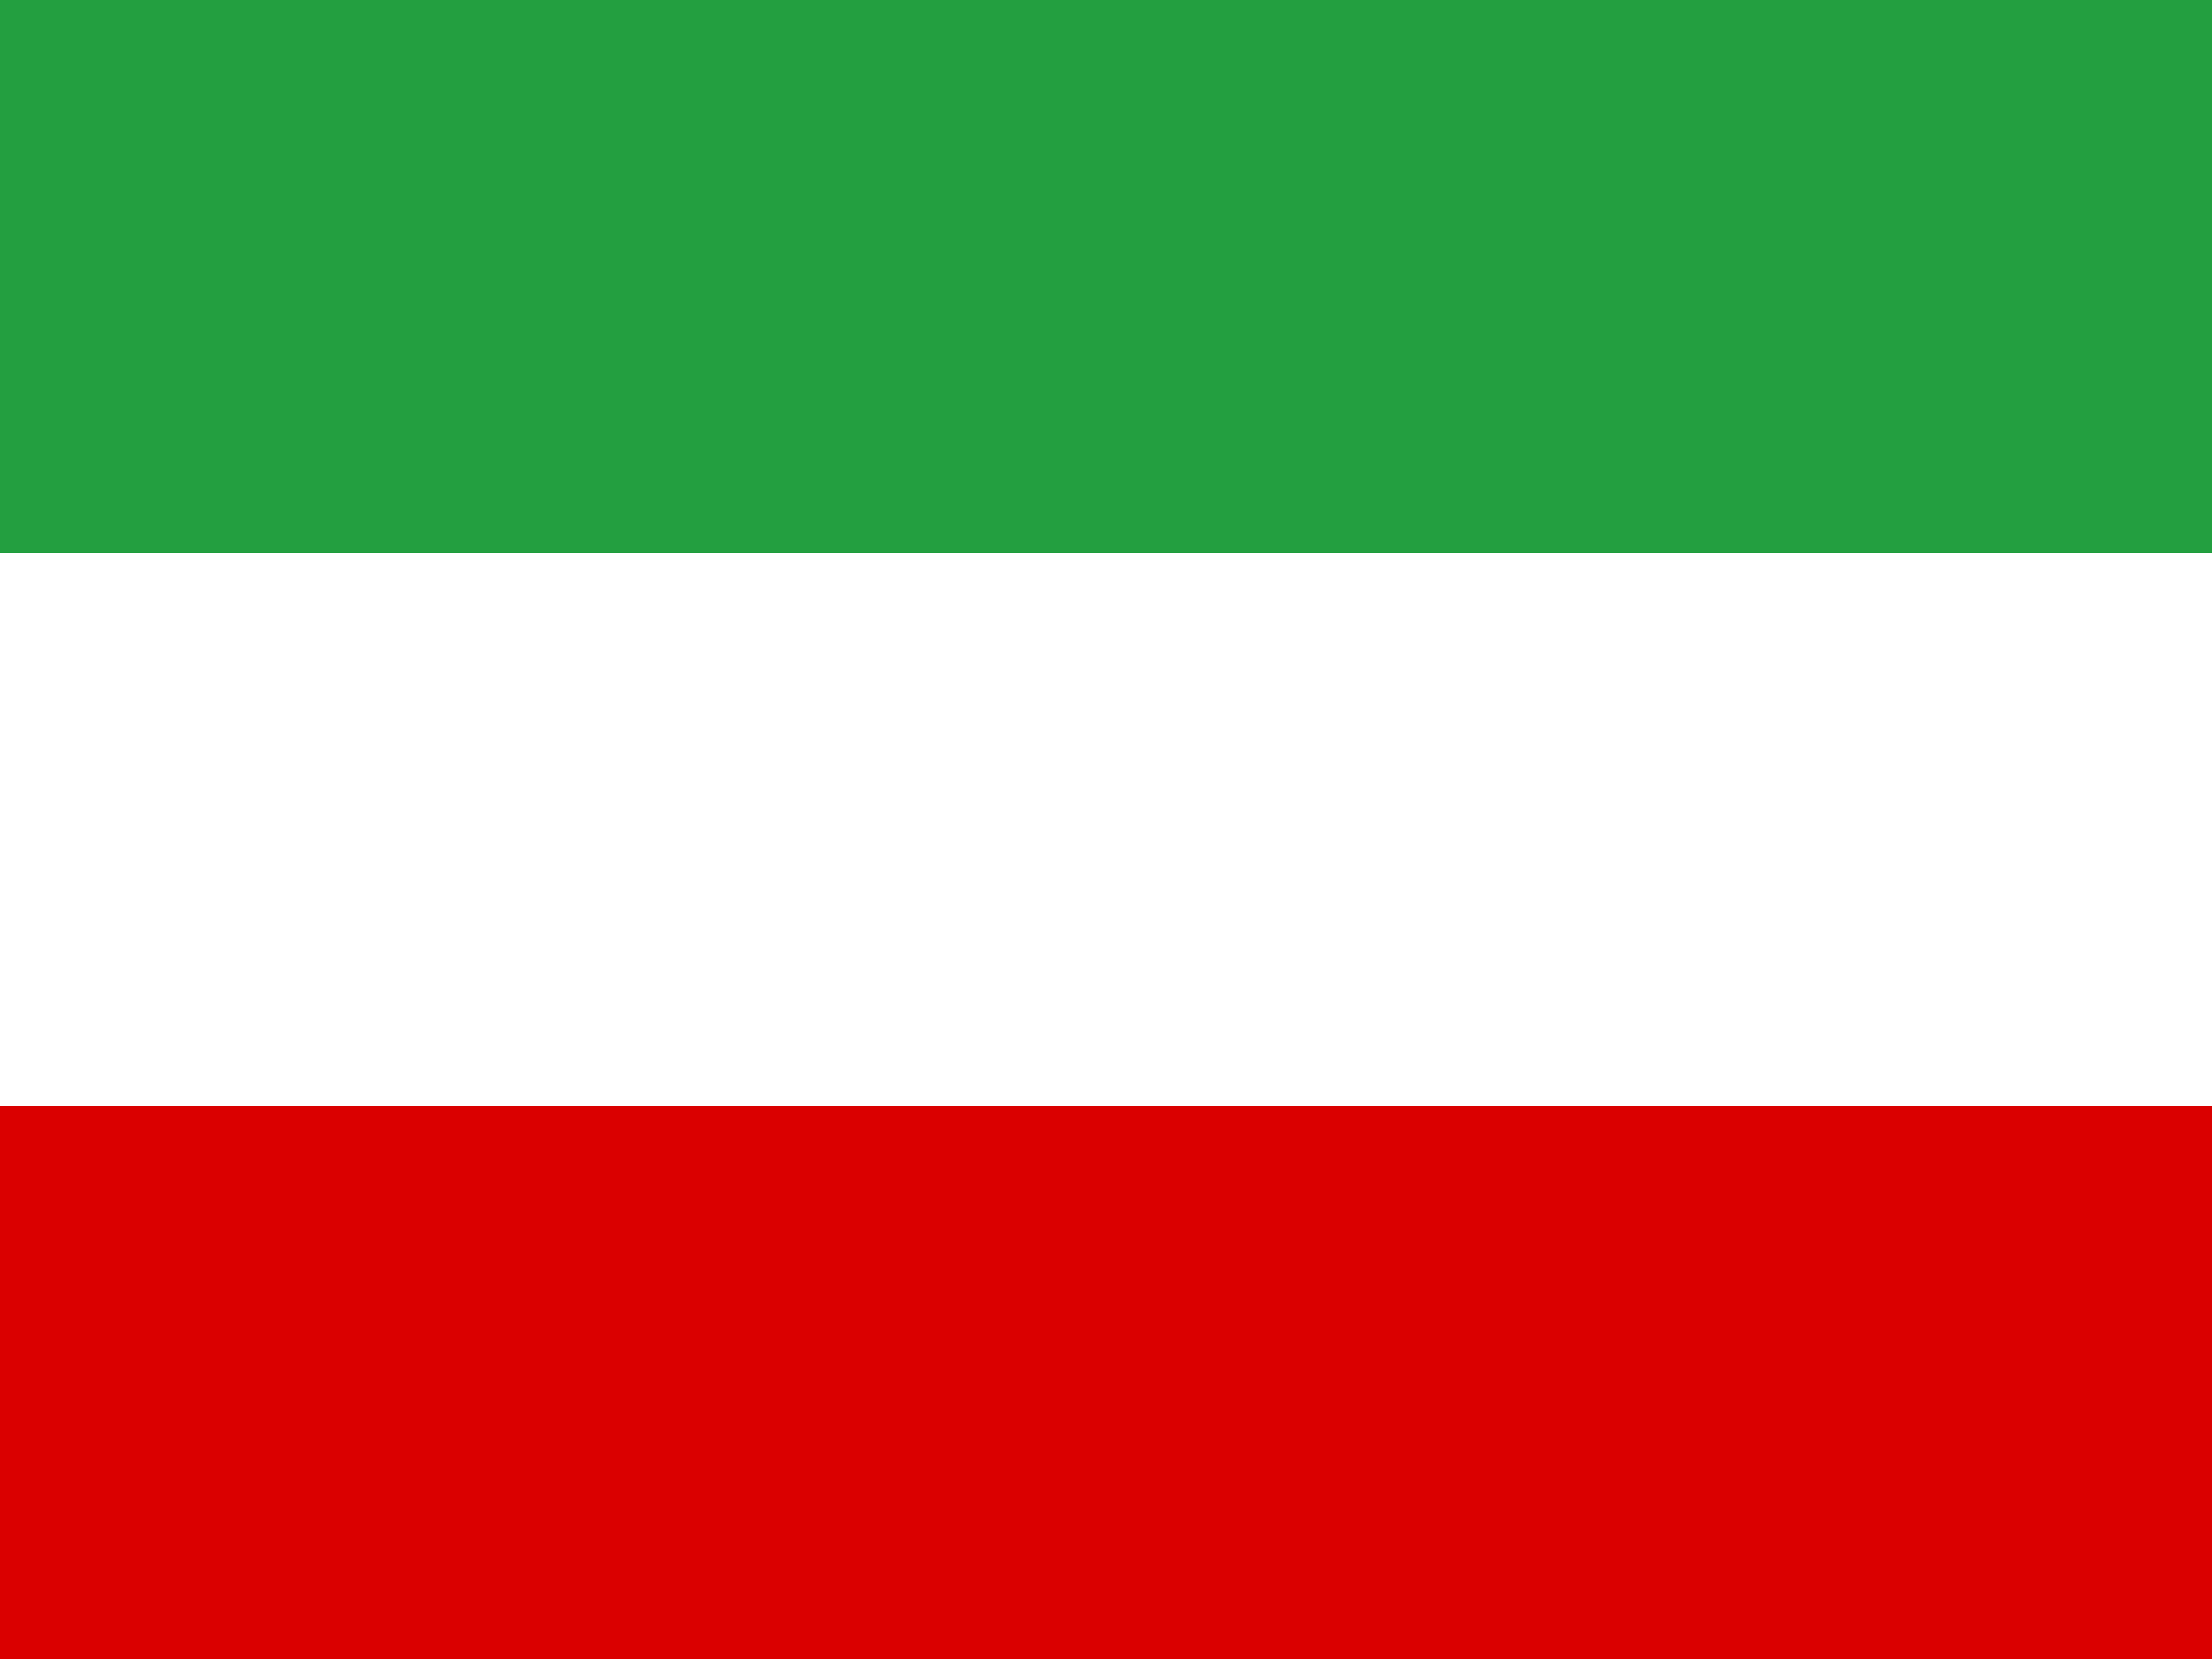
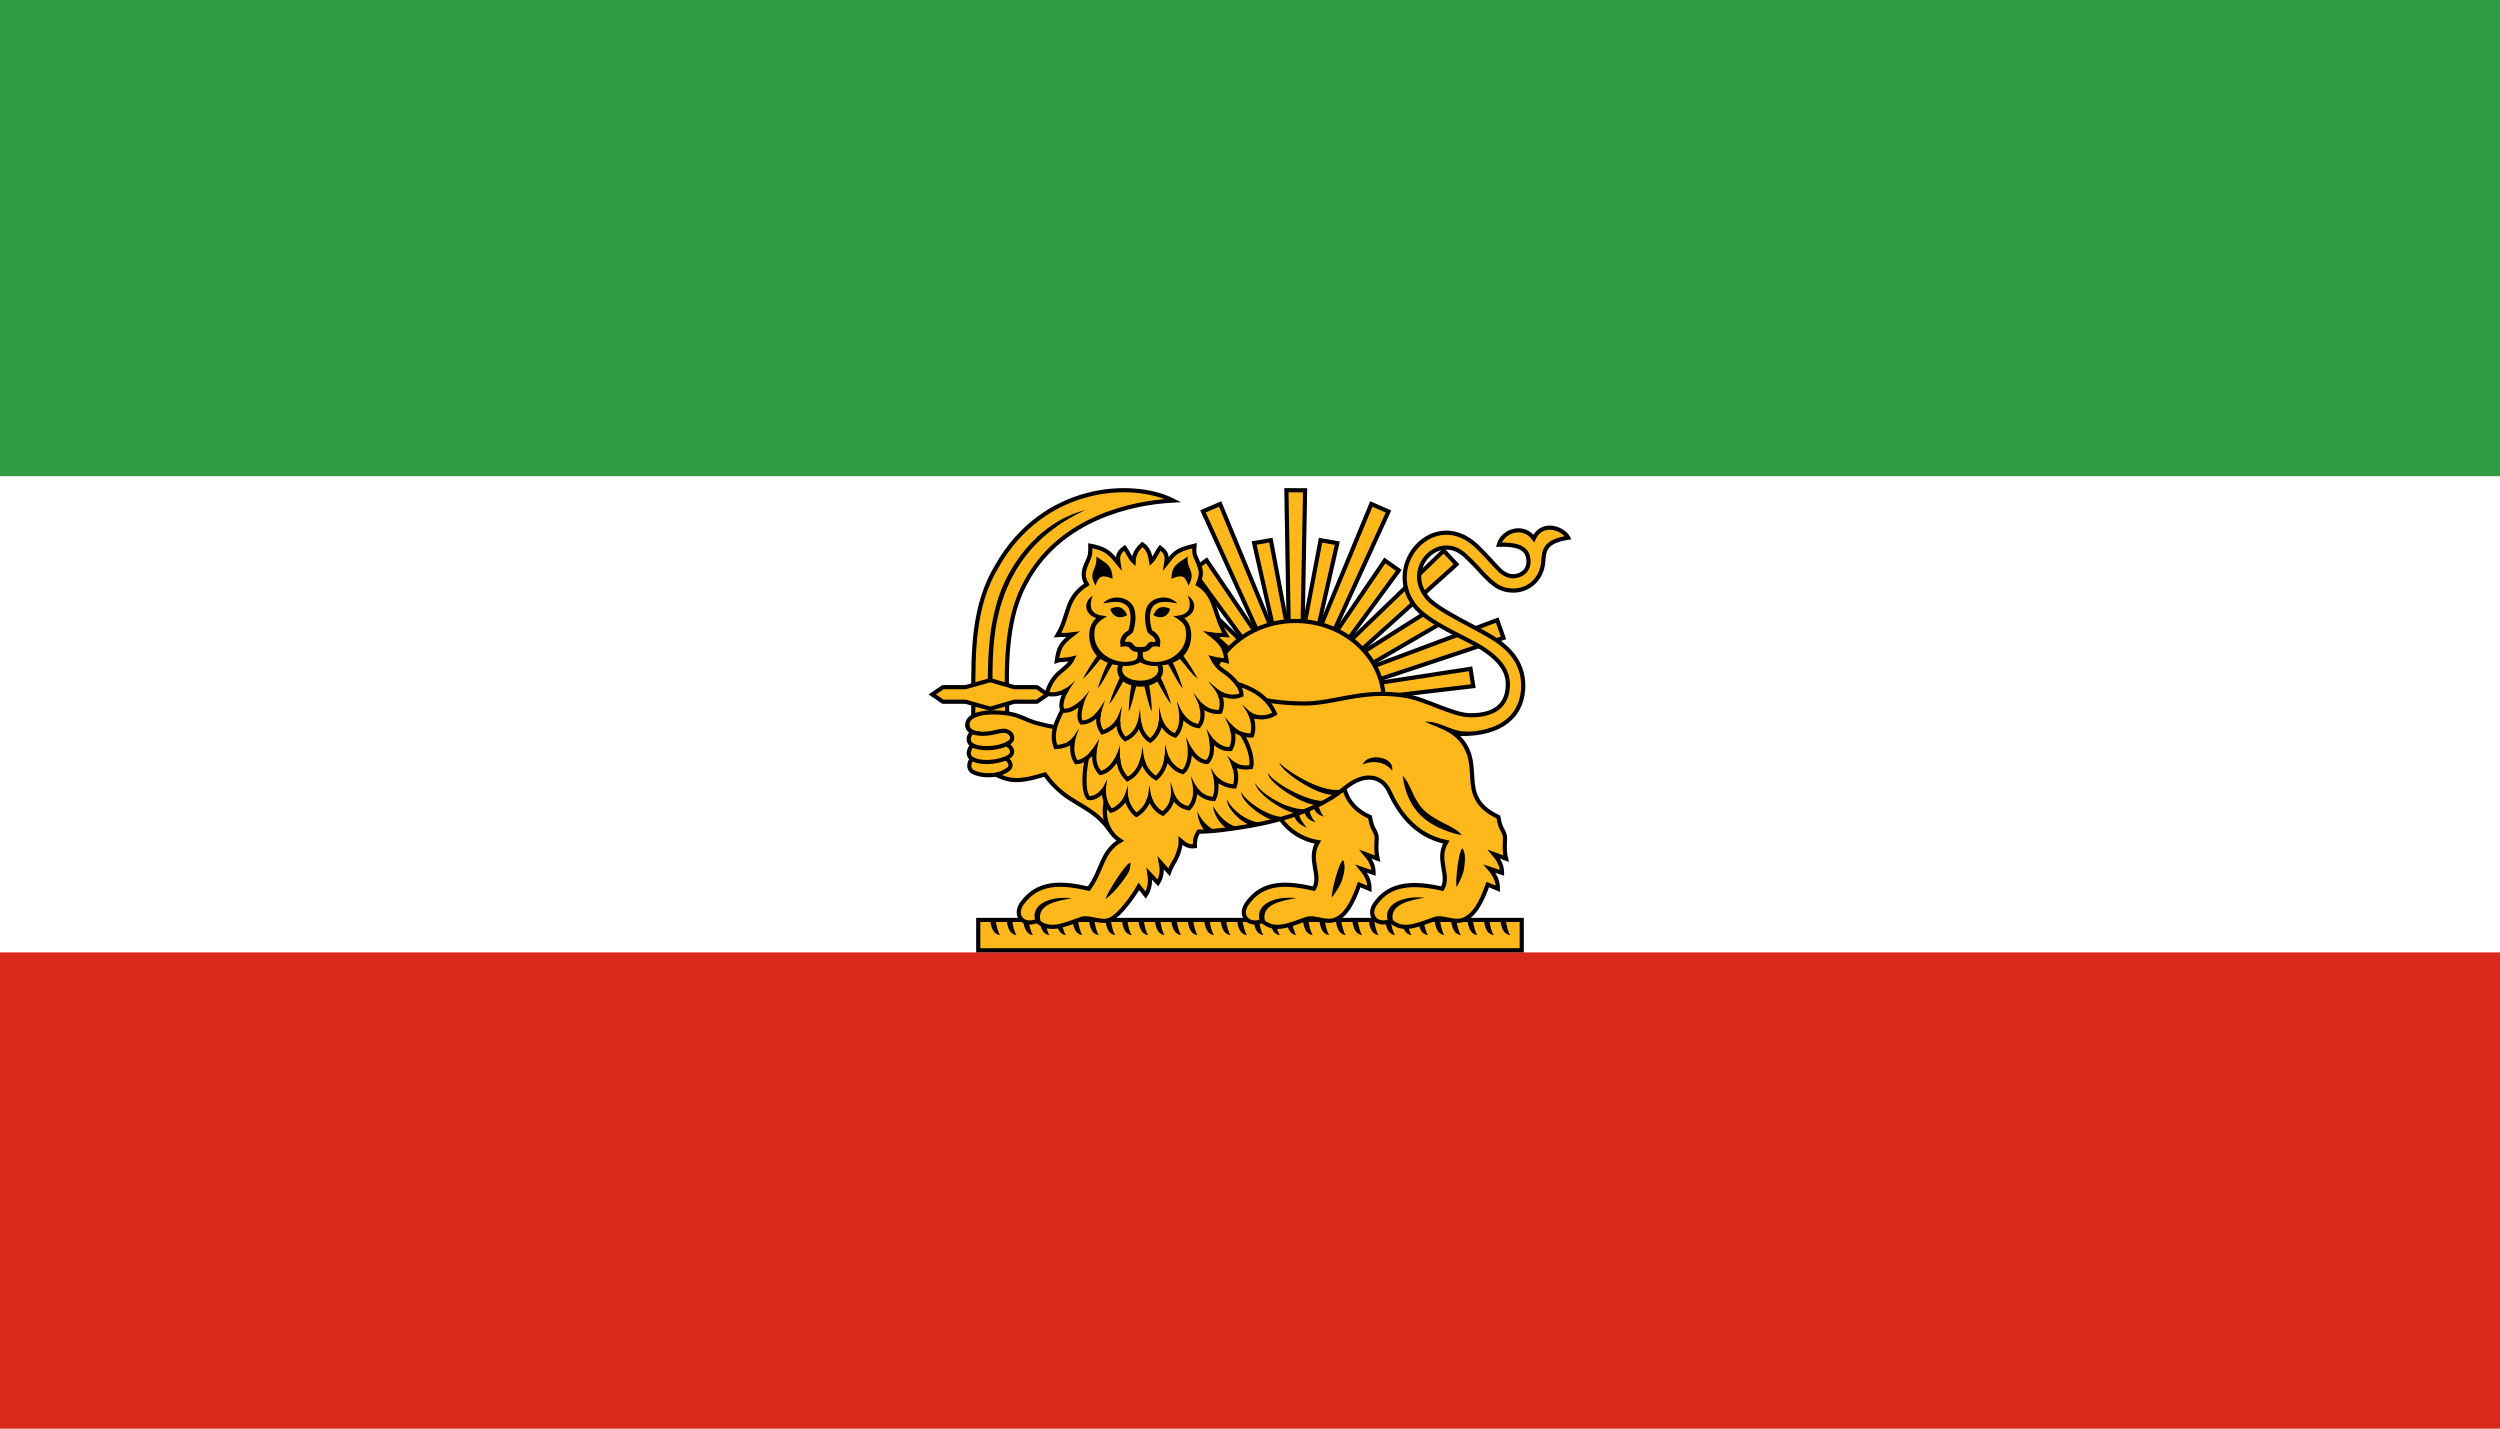
- <svg xmlns="http://www.w3.org/2000/svg" viewBox="0 0 640 480">
-   <rect y="0" width="640" height="160.5" fill="#239f40" />
-   <rect y="160" width="640" height="160.5" fill="#fff" />
-   <rect y="320" width="640" height="160.5" fill="#da0000" />
+ <svg xmlns="http://www.w3.org/2000/svg" xml:space="preserve" width="1050" height="600" data-name="Flag of Iran" viewBox="0 0 1050 600">
+   <path d="M0 0h1050v600H0z" style="fill:#319b42;fill-opacity:1;stroke-width:1" />
+   <path d="M0 200h1050v400H0z" style="fill:#fff;stroke-width:1" />
+   <path d="M0 400h1050v200H0z" style="fill:#da291c;fill-opacity:1;stroke-width:1" />
+   <g fill="#ffbb26" stroke="#000" stroke-width="1.7" style="fill:none;fill-opacity:1;stroke:none;stroke-width:1.702;stroke-dasharray:none">
+     <g style="fill:none;fill-opacity:1;stroke:none;stroke-width:1.702;stroke-dasharray:none">
+       <path d="M29.11 219.03h222.06v-12.4H29.1Z" style="fill:#ffb81c;fill-opacity:1;stroke:#000;stroke-width:1.702;stroke-dasharray:none;stroke-opacity:1" transform="matrix(1.0279 0 0 1.02792 380.95 173.98)" />
+       <g fill="#ffbb26" stroke="#000" stroke-width="1.7" style="fill:none;fill-opacity:1;stroke:none;stroke-width:1.702;stroke-dasharray:none">
+         <path fill="#000" d="M33.93 206.63c.39 2.31.84 5.73 4.12 6.2-.85-.96-1.59-3.92-1.84-6.2zm6.72 0c.4 2.31.84 5.73 4.12 6.2-.84-.96-1.58-3.92-1.84-6.2zm6.72 0c.4 2.31.85 5.73 4.13 6.2-.85-.96-1.59-3.92-1.85-6.2zm6.73 0c.4 2.31.84 5.73 4.12 6.2-.84-.96-1.58-3.92-1.84-6.2zm6.72 0c.4 2.31.85 5.73 4.12 6.2-.84-.96-1.58-3.92-1.84-6.2zm6.73 0c.39 2.31.84 5.73 4.12 6.2-.84-.96-1.58-3.92-1.84-6.2zm6.72 0c.4 2.31.84 5.73 4.12 6.2-.84-.96-1.58-3.92-1.84-6.2zm6.73 0c.39 2.31.84 5.73 4.12 6.2-.85-.96-1.58-3.92-1.84-6.2zm6.72 0c.4 2.31.84 5.73 4.12 6.2-.84-.96-1.58-3.92-1.84-6.2zm6.72 0c.4 2.31.85 5.73 4.12 6.2-.84-.96-1.58-3.92-1.84-6.2zm6.73 0c.4 2.31.84 5.73 4.12 6.2-.84-.96-1.58-3.92-1.84-6.2zm6.72 0c.4 2.31.85 5.73 4.12 6.2-.84-.96-1.58-3.92-1.84-6.2zm6.73 0c.4 2.31.84 5.73 4.12 6.2-.84-.96-1.58-3.92-1.84-6.2zm6.72 0c.4 2.31.85 5.73 4.12 6.2-.84-.96-1.58-3.92-1.84-6.2zm6.73 0c.39 2.31.84 5.73 4.12 6.2-.84-.96-1.58-3.92-1.84-6.2zm6.72 0c.4 2.31.84 5.73 4.12 6.2-.84-.96-1.58-3.92-1.84-6.2zm6.73 0c.39 2.31.84 5.73 4.12 6.2-.85-.96-1.58-3.92-1.84-6.2zm6.72 0c.4 2.31.84 5.73 4.12 6.2-.84-.96-1.58-3.92-1.84-6.2zm6.73 0c.39 2.31.84 5.73 4.12 6.2-.85-.96-1.59-3.92-1.85-6.2zm6.72 0c.4 2.31.84 5.73 4.12 6.2-.84-.96-1.58-3.92-1.84-6.2zm6.72 0c.4 2.31.85 5.73 4.12 6.2-.84-.96-1.58-3.92-1.84-6.2zm6.73 0c.4 2.31.84 5.73 4.12 6.2-.84-.96-1.58-3.92-1.84-6.2zm6.72 0c.4 2.31.84 5.73 4.12 6.2-.84-.96-1.58-3.92-1.84-6.2zm6.73 0c.39 2.31.84 5.73 4.12 6.2-.85-.96-1.58-3.92-1.84-6.2zm6.72 0c.4 2.31.84 5.73 4.12 6.2-.84-.96-1.58-3.92-1.84-6.2zm6.72 0c.4 2.31.85 5.73 4.13 6.2-.84-.96-1.59-3.92-1.84-6.2zm6.73 0c.4 2.31.84 5.73 4.12 6.2-.84-.96-1.58-3.92-1.84-6.2zm6.73 0c.39 2.31.84 5.73 4.12 6.2-.85-.96-1.59-3.92-1.85-6.2zm6.72 0c.4 2.31.84 5.73 4.12 6.2-.84-.96-1.58-3.92-1.84-6.2zm6.72 0c.4 2.31.85 5.73 4.12 6.2-.84-.96-1.58-3.92-1.84-6.2zm6.73 0c.39 2.31.84 5.73 4.12 6.2-.84-.96-1.58-3.92-1.84-6.2zm6.72 0c.4 2.31.84 5.73 4.12 6.2-.84-.96-1.58-3.92-1.84-6.2z" style="fill:#000;fill-opacity:1;stroke:none;stroke-width:1.702;stroke-dasharray:none" transform="matrix(1.0279 0 0 1.02792 380.95 173.98)" />
+       </g>
+     </g>
+     <g style="fill:none;fill-opacity:1;stroke:none;stroke-width:1.702;stroke-dasharray:none">
+       <path d="m161.07 117.31 1.58-86.24-7.64-.03 1.47 86.27z" style="fill:#ffb81c;fill-opacity:1;stroke:#000;stroke-width:1.702;stroke-dasharray:none;stroke-opacity:1" transform="matrix(1.0279 0 0 1.02792 380.95 173.98)" />
+       <path d="m168.97 51.48-12.44 65.37 4.5.93 14.78-65.1z" style="fill:#ffb81c;fill-opacity:1;stroke:#000;stroke-width:1.702;stroke-dasharray:none;stroke-opacity:1" transform="matrix(1.0279 0 0 1.02792 380.95 173.98)" />
+       <path d="m160.88 118.23 35.84-78.47-7-3.07-33.05 79.7z" style="fill:#ffb81c;fill-opacity:1;stroke:#000;stroke-width:1.702;stroke-dasharray:none;stroke-opacity:1" transform="matrix(1.0279 0 0 1.02792 380.95 173.98)" />
+       <path d="m195.22 59.77-38.32 56.22 3.75 2.65 40.3-54.85Z" style="fill:#ffb81c;fill-opacity:1;stroke:#000;stroke-width:1.702;stroke-dasharray:none;stroke-opacity:1" transform="matrix(1.0279 0 0 1.02792 380.95 173.98)" />
+       <path d="m160.34 119 64.16-57.67-5.2-5.61-62.09 59.92z" style="fill:#ffb81c;fill-opacity:1;stroke:#000;stroke-width:1.702;stroke-dasharray:none;stroke-opacity:1" transform="matrix(1.0279 0 0 1.02792 380.95 173.98)" />
+       <path d="m214.98 79.17-57.4 36.18 2.39 3.92 58.61-34.1z" style="fill:#ffb81c;fill-opacity:1;stroke:#000;stroke-width:1.702;stroke-dasharray:none;stroke-opacity:1" transform="matrix(1.0279 0 0 1.02792 380.95 173.98)" />
+       <path d="m159.54 119.48 84.17-28.09-2.55-7.29-83.15 31.05z" style="fill:#ffb81c;fill-opacity:1;stroke:#000;stroke-width:1.702;stroke-dasharray:none;stroke-opacity:1" transform="matrix(1.0279 0 0 1.02792 380.95 173.98)" />
+       <path d="m230.24 104.02-71.77 11.02.62 4.55 72.28-8.5z" style="fill:#ffb81c;fill-opacity:1;stroke:#000;stroke-width:1.702;stroke-dasharray:none;stroke-opacity:1" transform="matrix(1.0279 0 0 1.02792 380.95 173.98)" />
+       <path d="m148.67 51.45-6.85 1.17 14.71 65.16 4.5-.93z" style="fill:#ffb81c;fill-opacity:1;stroke:#000;stroke-width:1.702;stroke-dasharray:none;stroke-opacity:1" transform="matrix(1.0279 0 0 1.02792 380.95 173.98)" />
+       <path d="m160.88 116.4-32.94-79.73-7.02 3.02 35.75 78.54z" style="fill:#ffb81c;fill-opacity:1;stroke:#000;stroke-width:1.702;stroke-dasharray:none;stroke-opacity:1" transform="matrix(1.0279 0 0 1.02792 380.95 173.98)" />
+       <path d="m122.38 59.68-5.67 4.1 40.2 54.86 3.74-2.65z" style="fill:#ffb81c;fill-opacity:1;stroke:#000;stroke-width:1.702;stroke-dasharray:none;stroke-opacity:1" transform="matrix(1.0279 0 0 1.02792 380.95 173.98)" />
+       <path d="m160.34 115.64-39.59-38.3-1.8 7.17L157.21 119z" style="fill:#ffb81c;fill-opacity:1;stroke:#000;stroke-width:1.702;stroke-dasharray:none;stroke-opacity:1" transform="matrix(1.0279 0 0 1.02792 380.95 173.98)" />
+       <path d="M158.73 84.47c-19.75 0-36.01 14.6-36.01 32.8s16.24 32.9 36.01 32.9 36.1-14.68 36.1-32.9-16.34-32.8-36.1-32.8z" style="fill:#ffb81c;fill-opacity:1;stroke:#000;stroke-width:1.702;stroke-dasharray:none;stroke-opacity:1" transform="matrix(1.0279 0 0 1.02792 380.95 173.98)" />
+     </g>
+     <g style="fill:none;fill-opacity:1;stroke:none;stroke-width:1.702;stroke-dasharray:none">
+       <path d="m27.08 114.5-.02 29.5H40.9v-29.5c-.94-28.15 4.2-40.05 8.71-47.78 14.02-24.02 41.73-30.55 59.1-31.46-17.06-8.57-53.32-6.16-71.98 26.8-9.62 15.85-9.7 34.46-9.65 52.43z" style="fill:#ffb81c;fill-opacity:1;stroke:#000;stroke-width:1.702;stroke-dasharray:none;stroke-opacity:1" transform="matrix(1.0279 0 0 1.02792 380.95 173.98)" />
+       <g fill="#ffbb26" stroke="#000" stroke-width="1.7" style="fill:none;fill-opacity:1;stroke:none;stroke-width:1.702;stroke-dasharray:none">
+         <path fill="#000" d="M72.75 39.18c-20.68 5.44-32.3 24.76-35.93 37.45-2.5 8.77-4.1 17.92-3.77 37.86h1.99c-.3-12.4-.23-25.58 3.71-37.8 4.93-15.24 14.79-28.56 34-37.5" style="fill:#000;fill-opacity:1;stroke:none;stroke-width:1.702;stroke-dasharray:none" transform="matrix(1.0279 0 0 1.02792 380.95 173.98)" />
+       </g>
+       <path d="M14.67 111.52h9.22l10.1-2.86 9.84 2.86h9.22l4.35 2.97-4.35 2.97h-9.22l-9.84 2.86-10.1-2.86h-9.22l-4.36-2.97z" style="fill:#ffb81c;fill-opacity:1;stroke:#000;stroke-width:1.702;stroke-dasharray:none;stroke-opacity:1" transform="matrix(1.0279 0 0 1.02792 380.95 173.98)" />
+     </g>
+     <g style="fill:none;fill-opacity:1;stroke:none;stroke-width:1.702;stroke-dasharray:none">
+       <path d="M30.56 143.69c9.86 6.63 13.34 7.25 25.81 3.5 8.9 12.47 17.93 11.5 25.9 21.95l3.33-37.89S63 129.2 52.32 126c-3.48-1.04-6.24-2.83-9.82-3.5-8.37-1.54-17.86-.56-17.86 4.32 0 1.67 1.07 3.22 4.42 3.63z" style="fill:#ffb81c;fill-opacity:1;stroke:#000;stroke-width:1.702;stroke-dasharray:none;stroke-opacity:1" transform="matrix(1.0279 0 0 1.02792 380.95 173.98)" />
+       <path d="M39.94 140.41c1.22.48 2.48 1.9 2.35 3.19-.15 1.41-1.85 2.12-3.2 2.8-2.77 1.42-8.99 1.65-12.37-.38-.9-.54-1.28-1.53-1.28-2.52 0-1.03.85-2.5.85-2.5" style="fill:#ffb81c;fill-opacity:1;stroke:#000;stroke-width:1.702;stroke-dasharray:none;stroke-opacity:1" transform="matrix(1.0279 0 0 1.02792 380.95 173.98)" />
+       <path d="M40.8 135.05c1.21.47 2.27 1.75 2.12 3.08-.14 1.34-1.63 2.1-2.98 2.63-3.94 1.55-10.05 2.03-13.44 0a2.7 2.7 0 0 1-1.28-2.45c0-1.2 1.28-3.07 1.28-3.07" style="fill:#ffb81c;fill-opacity:1;stroke:#000;stroke-width:1.702;stroke-dasharray:none;stroke-opacity:1" transform="matrix(1.0279 0 0 1.02792 380.95 173.98)" />
+       <path d="M24.64 126.82c0 1.67 1.07 3.22 4.42 3.63 5.67.68 9.2-1.86 11.74-.9.92.36 2.16 1.1 2.17 2.79 0 1.27-1.7 2.22-3.03 2.77-3.64 1.51-10.05 2.04-13.44 0a2.6 2.6 0 0 1-1.28-2.4c0-1.33.79-2.06 1.33-3m141.29 45.11c-4.3 7.16 1.66 13.56-1.57 19.04-10.46-2.37-20.86-3.43-27.48 6.24-3.25 4.75.7 9.29 6.34 6.92 5.06 4.64 11 1.67 18.3-.87 2.85-1 7.63 1.87 11.4.41 4.3-1.65 7.2-6.55 9.93-14.4l4.23 1.78c.05-3.36-1.45-5.92-3.4-8.24l5.06 1.7c.03-3.34-1.68-5.7-3.27-7.62l4.86 1.8c-.97-4.38-.03-8.07-.46-9.54-.94-3.17-1.42-1.6-2.66-7.5-14.63-6.4-11.48-21.52-8.8-27.92l-27.86 19.23c-5.64 3.66 2.1 16.85 15.38 18.97z" style="fill:#ffb81c;fill-opacity:1;stroke:#000;stroke-width:1.702;stroke-dasharray:none;stroke-opacity:1" transform="matrix(1.0279 0 0 1.02792 380.95 173.98)" />
+       <path d="M262.73 46.34c-2.5-.04-5.04 1.1-6.64 4.38-4.37-5.95-12.72-3.06-14.29 2.6 9.94-.36 12.21 2.62 12.14 7.2-.05 3.2-2.63 5.4-5.78 5.66-1.9.16-4.13-.58-6.27-2.77-3.35-3.43-6.23-6.89-9.35-9.76-17.14-15.76-37.87 7.43-25.42 24.23 5.6 7.57 21.52 13.55 28 17.8 8.32 5.45 10.98 10.36 10.26 16.71-.73 6.38-5.07 10.65-15.17 10.6-7.48-.03-18.3-6.77-27.39-8.1-17.02-2.5-28.06 3.24-40.23 3.3-23.26.12-41.54-9.1-41.54-9.1l-33.96 39.32c-6.98 4.94-9.68 19.55 0 25.83-7.84 4.7-7.23 12.14-12.84 19.62-11.35-2.62-20.86-3.02-27.47 6.24-3.12 4.83.69 9.29 6.34 6.92 5.05 4.64 10.99 1.67 18.28-.87 2.9-1.01 7.8 1.91 11.41.41 4.89-2.02 11.61-12.9 11.95-13.59l2.77 3.5c1.86-2.9 1.95-5.8 1.51-8.7l3.48 3.74c1.84-2.89 1.7-5.77 1.25-8.12l3.3 3.74s.54-1.63 1.87-3.9c1.44-2.07 3-6.48 2.9-8.94 1.9 1.66 3.36 2.52 5.8 2.2-.1-3.22.6-4.53 1.52-5.94 2.52-.02 5.83-.2 9.65-.68 12.84-1.59 35.67-5.14 49.87-16.95 8.88-7.4 15.68-4.66 18.4 1.26 3.41 7.42 9.91 17.95 23.24 20.63-4.3 7.16 1.63 13.57-1.6 19.05-11.83-2.65-21.47-2.37-27.47 6.24-3.29 4.72.68 9.29 6.33 6.92 5.05 4.64 10.99 1.67 18.28-.87 2.88-1 7.65 1.87 11.41.41 4.3-1.66 7.27-6.52 10-14.37l4.18 1.7c.05-3.35-1.43-5.87-3.39-8.2l5.09 1.71c.03-3.34-1.87-5.95-3.3-7.64l4.9 1.8c-1.04-4.16-.1-8.02-.53-9.51-.93-3.14-1.55-1.87-2.59-7.48-18.61-8.82-3.92-22.15-17.75-34 16.25.85 26.74-5.28 27.85-17.86.73-10.44-5.12-17.07-13.28-21.88-9.7-5.72-22.29-11.13-26.32-16.42-9.19-12.07 5.6-26.78 16.14-16.45 1.4 1.36 2.67 2.5 3.76 3.68 6.68 7.28 9.36 10.36 15.89 10.42 6.44-.16 11.4-4.92 12-11.47.42-4.83.34-8.55 10.25-10.16-1.05-2.01-4.22-4.03-7.44-4.09z" style="fill:#ffb81c;fill-opacity:1;stroke:#000;stroke-width:1.702;stroke-dasharray:none;stroke-opacity:1" transform="matrix(1.0279 0 0 1.02792 380.95 173.98)" />
+       <g fill="#000" stroke-width="1.7" style="fill:none;fill-opacity:1;stroke:none;stroke-width:1.702;stroke-dasharray:none">
+         <path d="M67.38 197.77c-8.82-1.03-17.82 2.44-14.62 10.24l1.87-.64c-2.18-7.36 7.53-8.67 12.75-9.6m135.13-50.03c.95 6.9 3.3 12.12 7.3 16.08 4.02 3.96 9.54 6.6 16.86 8.21-2.46-3.56-9.52-5.04-14.89-9.74-5.12-4.5-5.83-11.4-9.27-14.55m22.14 45.39c1.1-2.2 2.63-4.95 3-7.82s.7-5.8-.7-7.98c-1.73 1.1-3.1 15.36-2.3 15.8m-26.42-47.45c.47-3.31-2.1-4.75-4.66-5.3-3-.64-6.5.27-7.33 2.68 4.47-1.8 9.34-.96 11.99 2.62m-67.4 11.8c-.5 3.37 6.4 10.34 10.43 10.5l4.71-.94c-7.32 0-13.83-6.2-15.13-9.56m-49.62 40.53c3.53-2.63 6.33-6.49 7.5-8.12 1.73-2.43 2.62-3.61 2.6-6.71-2.1.16-10.55 14.1-10.1 14.83m130.2-.45c-8.83-1.03-17.83 2.75-14.63 10.54l1.87-.73c-2.18-7.36 7.53-8.88 12.75-9.81m-52.33.15c-8.82-1.03-17.82 2.6-14.62 10.4l1.87-.74c-2.18-7.36 7.53-8.73 12.75-9.66m-6.96-55.35c.87 4 18.17 15.35 23.7 12.75l2.86-2.2c-7.24 3.12-23-6.63-26.56-10.55m-4.62 4.24c-.24 4.12 15.71 13.94 20.46 13.01l4.2-2.15c-5.03 2.82-22.4-6.5-24.66-10.86m-5.28 4.08c.78 5.15 14.67 13.5 17.99 12.31l4.63-1.83c-7.56 1.69-19.81-5.5-22.62-10.48m-5.63 3.66c-.36 3.94 9.26 10.93 13.6 11.7l5.44-1.52c-6.91 1.11-17.62-6.6-19.04-10.18m-11.53 5.76c-.16 1.51 1.94 7.5 6.3 9.44l4.6-.65c-5.97-.9-9.6-6.44-10.9-8.79m-6.43 2.28c.02 1.84 1.17 6.5 3.56 8.13l4.18-.37c-4.67-1.54-7.11-6.48-7.74-7.76m51.74 2.08c-2.17-.8-3.02-1.1-4.37-3.81l1.96-1.04c.81 2.57 1.77 4.24 2.41 4.85m-3.43 2.2c-2.3-.46-3.8-1.7-4.78-4.4l2.3-.94c.05.65.1 3.03 2.48 5.34m-9.03-2.87 2.3-.8c-.15 1.85 1.65 4.02 3.1 5.98-2.7-1.2-4.11-2.18-5.4-5.18m15.77 33.54c1.48-2 3.4-4.69 4.22-7.48.83-2.78 1.31-5.33.32-7.69-1.91.82-5.24 14.63-4.54 15.17m37.86-71.76c7.72 0 11.1 4.87 19.25 4.05l-6.9.95c3.35 3.02 4.92 5.82 4.9 8.36-3.14-9.17-11.04-10.24-17.25-13.36" style="fill:#000;fill-opacity:1;stroke:none;stroke-width:1.702;stroke-dasharray:none" transform="matrix(1.0279 0 0 1.02792 380.95 173.98)" />
+       </g>
+     </g>
+     <g style="fill:none;fill-opacity:1;stroke:none;stroke-width:1.702;stroke-dasharray:none">
+       <path d="m74.11 133.2-.54 7.16c-.94 3.93-2.1 13.53.62 16.47 2.14.3 4.59-1.34 6.18-3.22 0 1.95.57 5.72 2.96 8.4 2.58-.69 5.1-3.35 6.09-5.14.86 2.28 1.94 4.97 4.3 6.85 2.7-1.58 4.26-4.1 5.39-6.6 1.22 2.36 2.7 4.83 5.44 6.08 2.53-2.16 3.28-3.77 4.2-6.67 1.78 2.6 3.75 4.05 6.45 4.49 2.13-2.22 2.42-4.78 2.78-7.75a10 10 0 0 0 7.4 3.97c1.37-2.76 1.08-5.67.91-8.2 2.02 1.67 4.84 3.04 7.6 3.05 1.21-3.55.35-6.84-.48-9.14 2.28 1.47 5.13 1.56 7.16 1.24 1.08-3.62-1.75-13.73-9.06-19.11z" style="fill:#ffb81c;fill-opacity:1;stroke:#000;stroke-width:1.702;stroke-dasharray:none;stroke-opacity:1" transform="matrix(1.0279 0 0 1.02792 380.95 173.98)" />
+       <path d="M69.22 111.1s-7.42 11.43-8.72 16.8c-.84 3.47-.66 5.14.22 8.12 2.12-.12 5.33-.84 6.82-2.37-.1 2.71-.28 5.78 1.59 8.55 3.2-.15 5.9-2.93 7.37-4.78 0 3.24-.28 6.08 2.45 9.15 3.7-.63 5.43-3.9 7.21-6.1.42 2.63.94 5.78 3.92 8.67 3.68-1.93 5-4.98 6.02-7.68 1.2 2.68 2.28 5.24 5.67 7.26 3.02-2.46 4.06-6.65 4.3-8.3 1.33 2.15 3.54 5.08 6.7 5.78 2.22-1.92 2.87-5.97 2.87-9.12 1.65 2.3 3.8 4.85 7 5.08 2.46-2.46 1.99-6.15 1.83-8.9 2.14 1.9 4.52 3.9 7.75 3.54 1.55-2.77 1.26-5.7.6-8.51a11 11 0 0 0 8.16 2.93c1-3 .27-6.36-.4-8.1 2.9.92 6.38 1.26 9.72-.78-4.5-10.73-16.9-13.11-29.4-15.2z" style="fill:#ffb81c;fill-opacity:1;stroke:#000;stroke-width:1.702;stroke-dasharray:none;stroke-opacity:1" transform="matrix(1.0279 0 0 1.02792 380.95 173.98)" />
+       <path d="M117.68 57.73c-.5-1.26-.24-4.01-.24-4.01-7.95 1.83-8.46 3.46-11.55 7.28.52-3.1.18-4.46-2.45-6.47-1.1 1.37-2.36 4.45-3.67 5.65-.45-2.8-1.06-5.2-3.6-7-2.22 1.94-3.49 4.12-3.6 7-1.32-1.2-2.57-4.28-3.67-5.65-2.63 2-2.97 3.37-2.46 6.47-3.88-4.82-5.67-6.14-11.54-7.28 0 0 .07 2.7-.24 4.01-.74 3.04-4.32 6.97-1.2 11.76-8.94 5.66-7 12.53-11.93 20.72 2.22-.2 2.7.21 6.15-.27-4.74 3.67-5.76 5.47-6.48 10.82 1.72-.62 3.18-.12 6.53-.98-1.14 2.43-3.59 4.2-4.95 5.36a16 16 0 0 0-5.6 8.99c3 .96 5.79-.3 7.75-1.06-.62 1.16-2.83 5.35-1.34 7.97 3.03.63 5.76-1.85 7.67-3.07-.27 2.43-1.7 5.7.05 8 2.95.02 5.22-1.84 7.03-3.7-.35 2.55-.46 4.87 1.45 7.71 3.1-.92 4.84-2.72 6.4-4.6.27 2.47.4 5 2.95 7.4 3.63-1.6 4.71-4.17 5.78-6.14.62 2.2 2.02 5.33 4.44 6.73 2.74-1.82 4.03-5.62 4.4-7.64.94 1.92 2.91 4.6 5.85 5.57 2.27-2.34 2.46-5.7 2.66-8.06 1.66 1.72 3.94 3.89 6.95 4.22 2.04-2.4 1.6-5.73 1.07-8.42 2.09 1.67 4.68 2.92 7.72 2.53 1-2.6.62-5.12-.27-7.4 2.3.71 5.3 2.07 8.93.54-.03-4.02-5-8.26-7.52-9.82a13.6 13.6 0 0 1-4.38-5.1c2.25.64 4.1.43 5.82.97-.81-5.5-1.85-7.18-6.56-10.82 3.58.55 4.03.06 6.26.27-4.94-8.19-4.04-16.48-11.4-20.72 2.3-5.57.8-6.7-1.2-11.76z" style="fill:#ffb81c;fill-opacity:1;stroke:#000;stroke-width:1.702;stroke-dasharray:none;stroke-opacity:1" transform="matrix(1.0279 0 0 1.02792 380.95 173.98)" />
+       <g fill="#ffbb26" stroke="#000" stroke-width="1.7" style="fill:none;fill-opacity:1;stroke:none;stroke-width:1.702;stroke-dasharray:none">
+         <path fill="#000" d="m133.4 142.95-.13 2.44c-.8-3-1.7-4.33-2.43-5.9 1.43 1.2 2.28 2.7 4.97 3.62zm-4.85 6.65-2.26-.57-.72 2.23c-.18-3.29-1.03-4.95-1.54-6.78 1.24 1.48 1.74 3.45 4.52 5.12m-8.24 4.85-2.33-1.18-1.17 2.32c.41-3.32-.55-5.55-.87-7.8 1.05 1.98 1.92 4.53 4.37 6.66m-9.37 3.44-2.2-1.36-1.54 1.83c1.1-2.92.48-6.17.45-8.37.75 2.06 1.18 5.64 3.3 7.9m-10.08.66-1.76-1.42-1.67 1.42c1.4-2.74 1.3-5.2 1.57-7.11.4 1.87.41 4.49 1.86 7.11m-13.32-.51 1.87-1.17 1.5 1.48c-.9-2.27-.6-4.93-.72-6.71-.55 1.67-.99 4.31-2.65 6.4m-7.18-4.43 1.02 2c-.35-2.45.16-4.56.4-6.45-.95 1.73-1.59 3.69-3.44 5.25zm60.2-30.48-.13 2.72c-.52-3.38-2.84-5.93-3.55-7.3 1.36 1.08 3.2 3.64 6.08 4.3zm-5.2 5.96-2.55-.8-.43 2.25c-.48-3.14-1.82-4.98-2.63-6.99 1.58 1.79 2.82 3.77 5.62 5.54m-8.96 4.74-1.95-.57-.73 2.04c-.1-3.06-.93-4.74-1.45-6.84 1.27 1.82 2.07 3.59 4.13 5.37m-8.83 4.4-1.9-1.15-.97 1.76c.2-2.72-.37-4.36-.75-6.9 1.22 2.25 1.84 4.12 3.62 6.29m-19.93 4.61-1.56-1.38-1.52 1.5c1.3-2.92 1.23-5.4 1.68-7.04.27 1.6.2 4.06 1.4 6.92m10.3-1.16-1.9-1.26-1.4 2.25c1.02-3.48.64-5.74.75-7.81.72 2.04.9 4.5 2.55 6.82m-23.97.25 2.17-1.46 1.24 2.07c-.72-3.25-.34-5.52-.35-7.22-.67 1.55-1.2 4.08-3.06 6.61m-9.63-3.38 2.14-1.13.84 2.08c.1-2.95.94-5.29 1.18-6.85-.88 1.28-2 3.57-4.16 5.9m-9.07-4.43 2.25-.47.8 2.68c-.02-3.11 1.49-6.42 1.94-8.06-.93 1.42-2.44 4.58-4.99 5.85" style="fill:#000;fill-opacity:1;stroke:none;stroke-width:1.702;stroke-dasharray:none" transform="matrix(1.0279 0 0 1.02792 380.95 173.98)" />
+         <path d="M77.37 58.15c.44 5.7-3.65 6.02-.36 11.86 1.4-4.2 2.91-4.54 6.96-2.76-.14-5.72-2.53-6.2-6.6-9.1m37.28 0c-4.07 2.9-6.46 3.38-6.6 9.1 4.04-1.78 5.56-1.43 6.95 2.76 3.3-5.84-.79-6.16-.35-11.86m-38.8 16c-3.4 2.08-4.03 7.11 1.43 9.18-4.17 3.57-3.44 11.55.36 15.44a78 78 0 0 0-5.84 9.38c2.8-2.37 4.92-5.38 7.26-8.16q1.21.87 2.95 1.54a72 72 0 0 0-4.1 10.56c2.34-2.7 4.4-7.47 5.97-9.9.77.2 1.59.29 2.4.4a5.7 5.7 0 0 0 .63 5.12 73 73 0 0 0-4.28 10.72c2.21-2.5 4.16-6.72 5.71-9.26q1.34 1.07 3.3 1.62a75 75 0 0 0-1.07 10.73c1.45-2.93 2.23-7.5 3.03-10.32.99.2 2.4.2 3.39 0 .8 2.82 1.58 7.4 3.03 10.32 0-2.86-.57-8.18-1.07-10.73q1.97-.54 3.3-1.62c1.55 2.54 3.5 6.76 5.7 9.26-.85-3-3.17-8.75-4.27-10.72a5.7 5.7 0 0 0 .62-5.12c.82-.11 1.64-.2 2.4-.4 1.57 2.43 3.64 7.2 5.98 9.9-.8-2.96-3-8.47-4.1-10.56a13 13 0 0 0 2.95-1.54c1.97 2.3 4.67 6.06 7.26 8.16a78 78 0 0 0-5.84-9.38c3.8-3.89 4.52-11.87.36-15.44 5.46-2.07 4.83-7.1 1.43-9.18.62 1.8 1.09 3.21.53 5.29-1.12 2.65-3.89 2.8-6.42 3.08 1.8 1.14 3.74 2.25 4.73 4.23 2.62 9.27-6.3 15.54-13.91 14.3-3-.5-3.5-1.02-3.3-3.82a6 6 0 0 0 2.05-.57c.63-.32.9-.66 1.16-.98s.48-.54.53-.57c.84-.36 2.14-.24 2.14-.24l1.07.24.09-1.05c.07-.92.3-1.5-.45-3a6 6 0 0 0-2.14-2.36c-.31-.2-.5-.3-.62-.4-.13-.11-.16-.16-.18-.25-.82-3.04-1.07-5.67-.27-8.2.49-1.53 2.14-2.81 4.29-3.1 2.3-.3 5.12.35 6.42.57-3.68-4.19-11.18-2.63-12.67 2.03-.92 2.9-.58 5.98.27 9.1.22.82.75 1.24 1.6 1.8.55.35 1.1.67 1.52 1.54.37.74.22.72.18 1.37-.64-.04-1.04-.51-2.05-.08-.68.3-1.05.8-1.34 1.14-.24.29-.45.52-.47.57a5 5 0 0 1-1.31.33c-.26.02-1.53.02-1.79 0a5 5 0 0 1-1.31-.32v-.01c-.02-.05-.23-.28-.47-.57-.3-.35-.66-.85-1.34-1.14-1.01-.43-1.4.04-2.05.08-.04-.65-.19-.63.18-1.37.43-.87.97-1.19 1.52-1.54.85-.56 1.38-.98 1.6-1.8.85-3.12 1.2-6.2.27-9.1-1.49-4.66-8.99-6.22-12.67-2.03 1.3-.22 4.12-.87 6.42-.57 2.15.29 3.8 1.57 4.29 3.1.8 2.53.55 5.16-.27 8.2-.02.1-.05.14-.18.25s-.31.2-.62.4a6 6 0 0 0-2.14 2.36c-.74 1.5-.52 2.08-.45 3l.09 1.05 1.07-.24s1.3-.12 2.14.24c.05.03.27.26.53.57.27.32.53.66 1.16.98.7.35 1.45.5 2.05.57.2 2.8-.3 3.32-3.3 3.81-6.96 1.15-16.68-4.5-13.9-14.3.98-1.97 2.92-3.08 4.72-4.22-2.53-.27-5.3-.43-6.42-3.08-.56-2.08-.1-3.5.53-5.29m9.97 4.64a7 7 0 0 0-2.74.73c.37 2.07 2.77 4.81 6.86 2.6-1.06-2.59-2.57-3.36-4.12-3.33m18.95 0c-1.55-.03-3.06.74-4.12 3.33 4.1 2.21 6.5-.53 6.86-2.6a7 7 0 0 0-2.74-.73m-9.48 22.58a13 13 0 0 0 7.05 1.46c1.48 3.19-1.9 6.01-7.05 6.01s-8.52-2.82-7.04-6c2.96.18 5.37-.53 7.04-1.47m-26.41 7.36c-.86.77-3.15 3.07-5.83 4.16l1.88.18.09 1.75c1.14-2.7 3.3-5.18 3.86-6.09m54.11.37c1.1 1.56 3.66 3.9 4.46 6.89l.29-1.82 1.81-.3c-2.66-1.11-4.86-3.67-6.56-4.77m-48.4 3.82c-.9 1-2.66 3.57-5.22 5.32l1.9-.27.54 1.76c.7-3.42 2.23-5.59 2.79-6.8m42.38.87c.69 1.8 2.29 3.87 2.75 7l.56-1.76 1.58.11c-2.33-1.53-3.5-3.9-4.89-5.35m-36.08 2.99c-.85 1.21-2.2 3.97-4.13 5.85l1.57-.36.69 1.55c.29-2.84 1.53-5.63 1.87-7.04m29.39.49c.1 1.61 1.23 4.6.96 7.77l1.02-1.81 1.94.7c-2.16-2.08-3.12-5.26-3.92-6.66m-22.49 2.1c-.61 1.2-1.54 4.74-3.22 6.55l1.6-.56 1.03 1.54c-.36-2.7.5-6.17.59-7.52m15.18.14c-.16 1.57.35 4.65-.4 7.44l1.17-1.25 1.56.99c-1.55-2.32-1.91-5.77-2.33-7.18m-7.81.88c-.35 1.58-.44 4.71-1.69 7.12l1.44-.9 1.3 1.24c-.98-2.73-.84-5.86-1.05-7.46" style="fill:#000;fill-opacity:1;stroke:none;stroke-width:1.702;stroke-dasharray:none" transform="matrix(1.0279 0 0 1.02792 380.95 173.98)" />
+       </g>
+     </g>
+   </g>
</svg>
